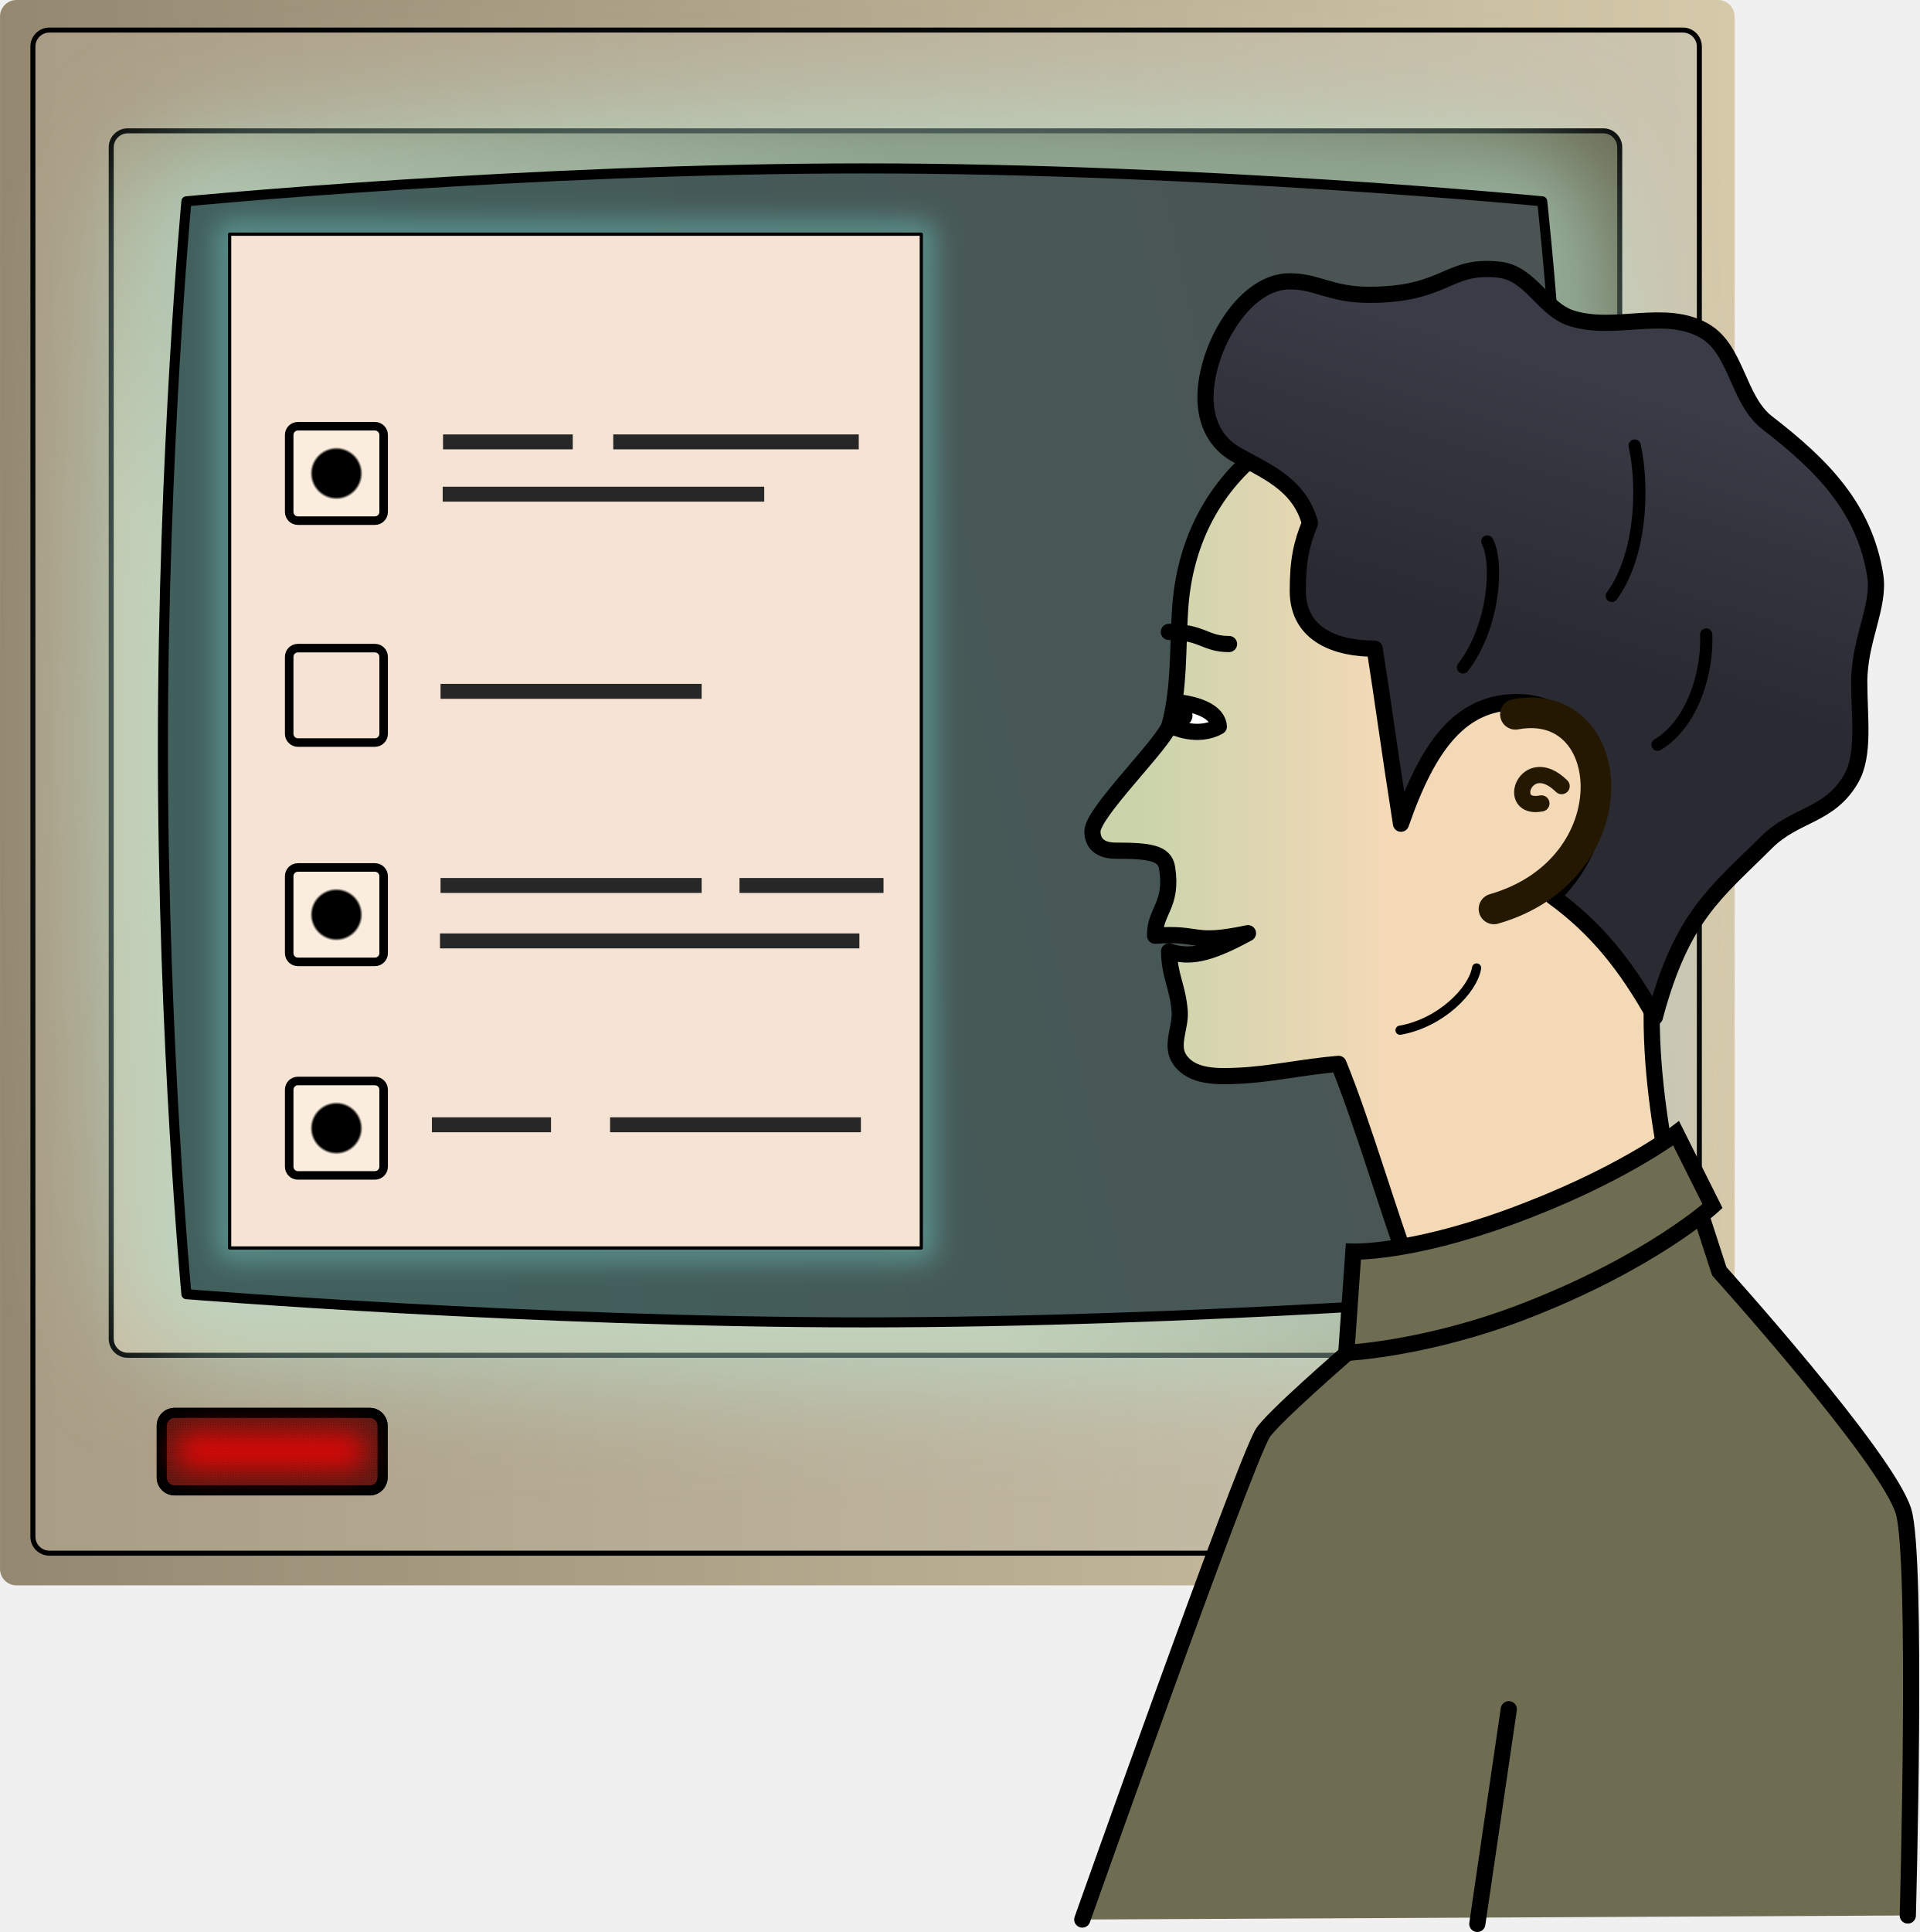
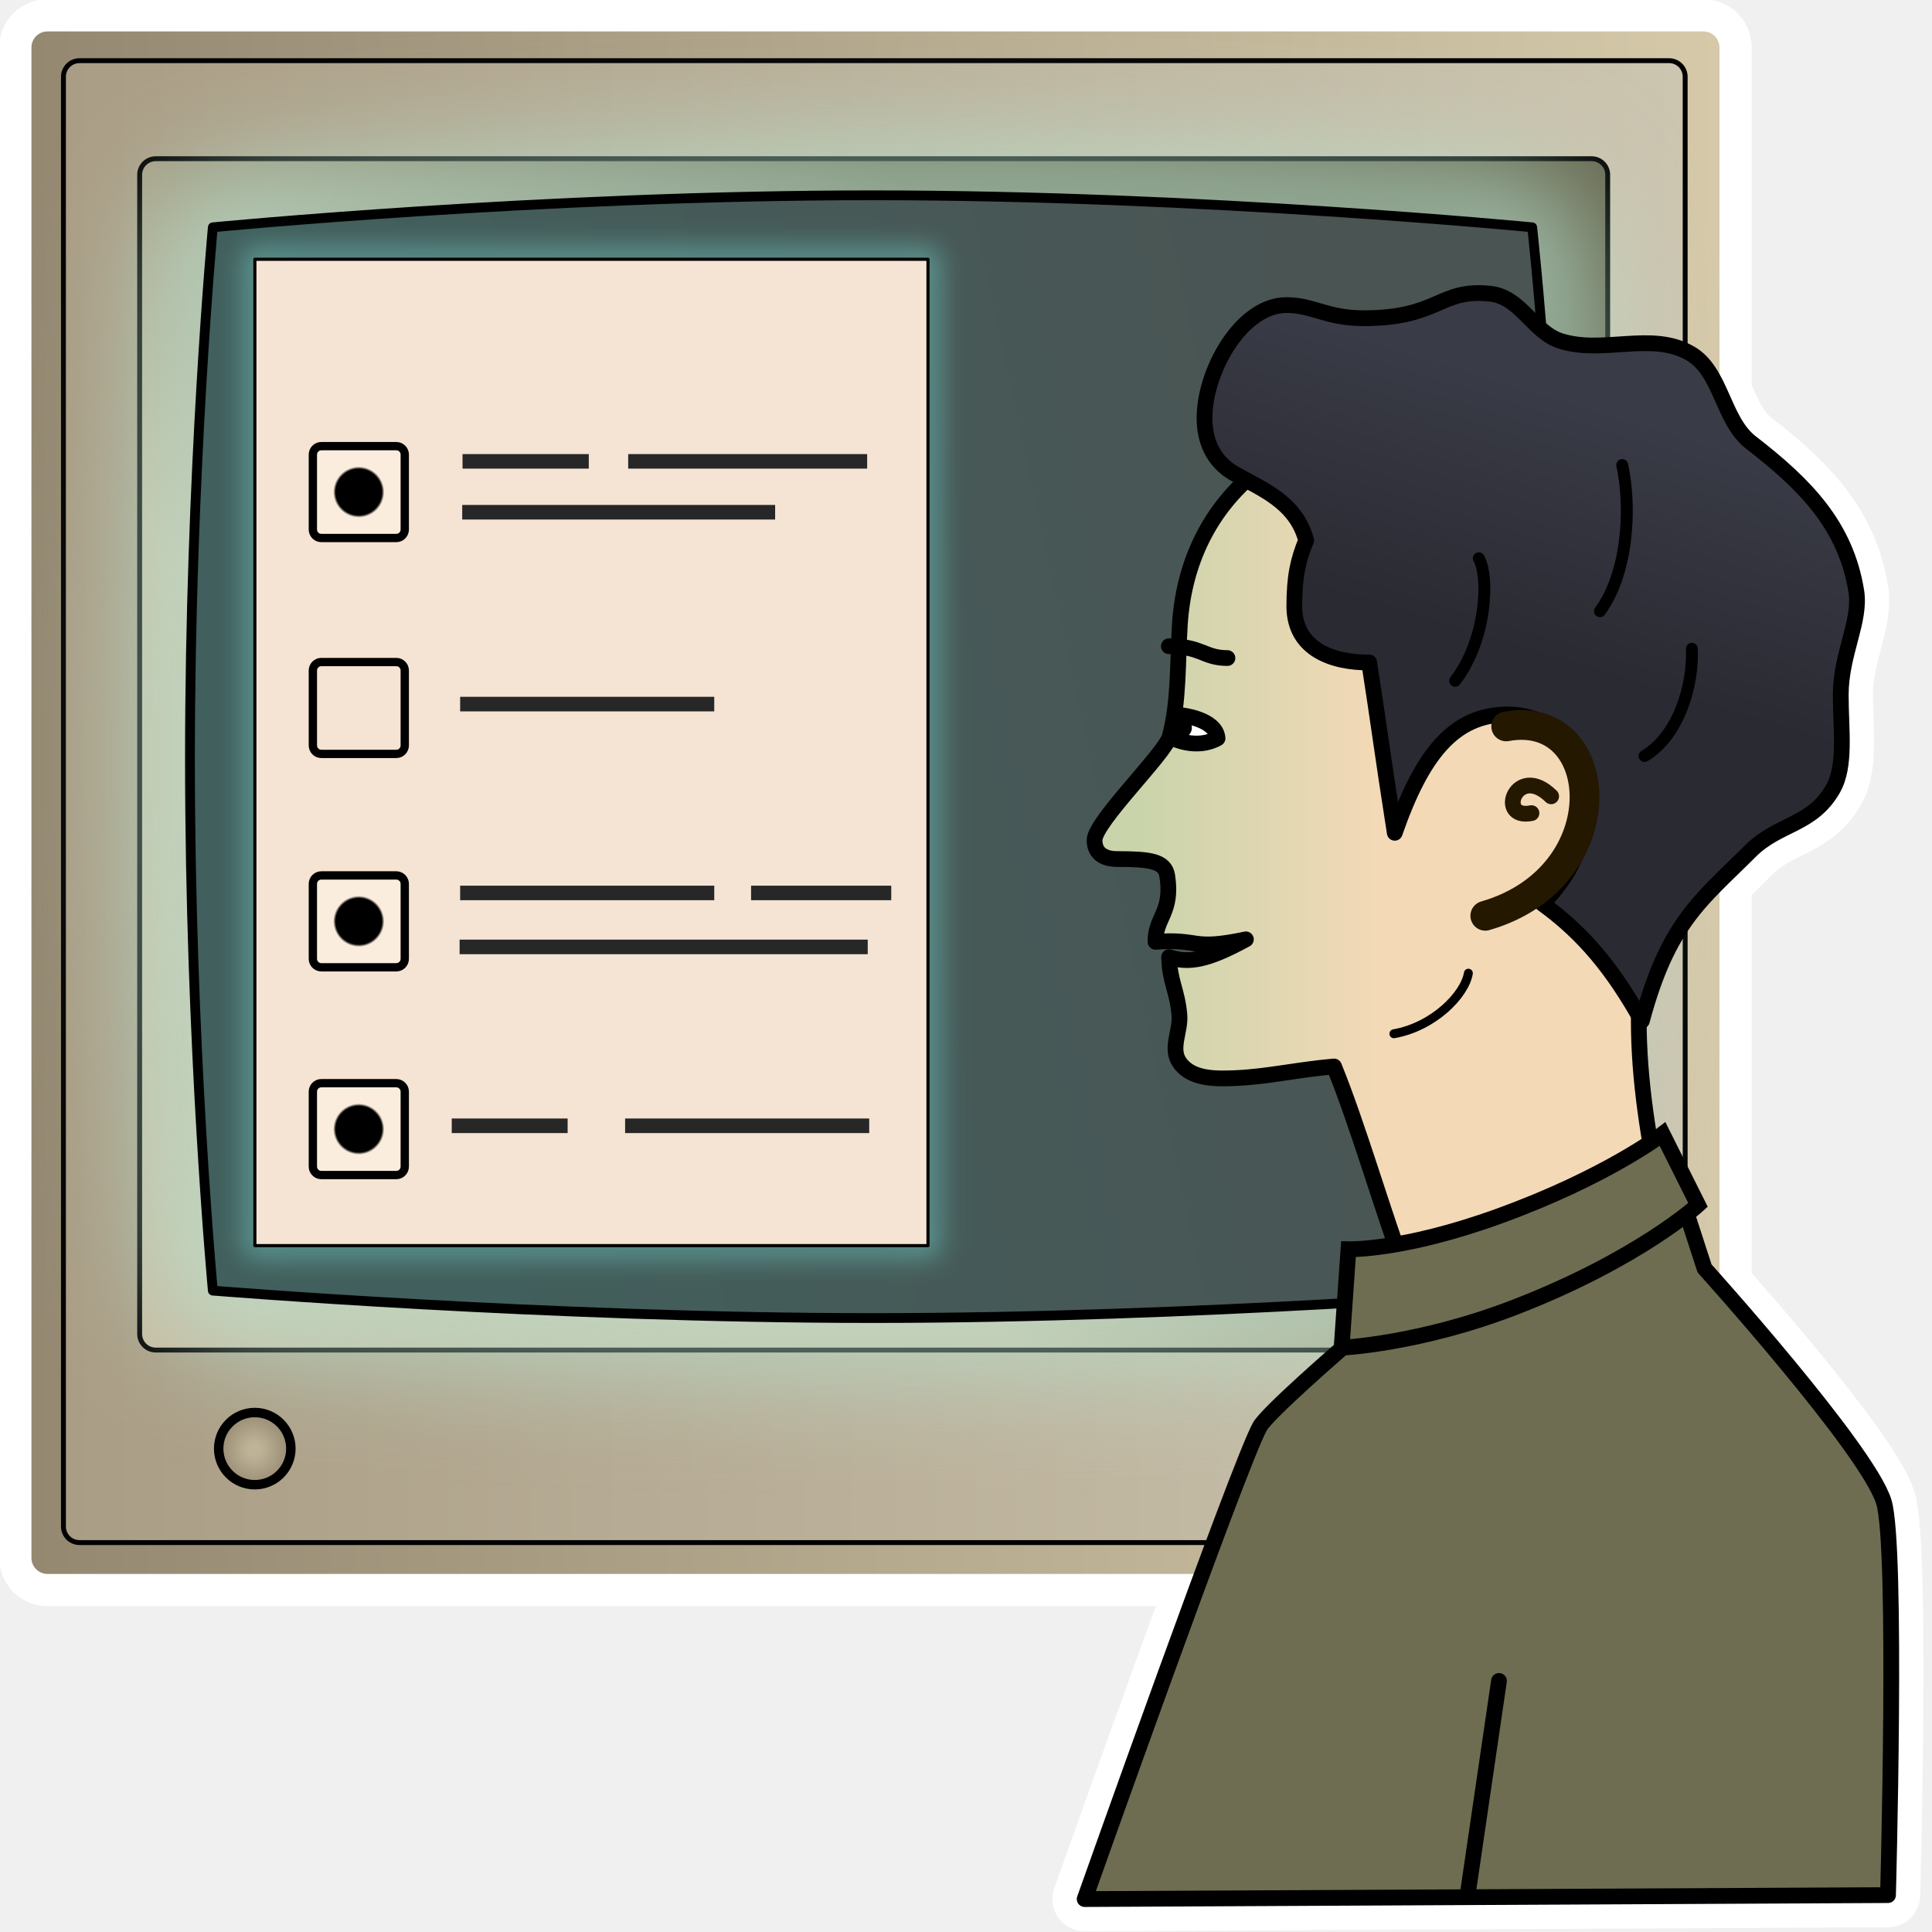
- <svg xmlns="http://www.w3.org/2000/svg" xmlns:xlink="http://www.w3.org/1999/xlink" width="76.408mm" height="76.898mm" viewBox="0 0 76.408 76.899" version="1.1" id="svg1" xml:space="preserve">
+ <svg xmlns="http://www.w3.org/2000/svg" xmlns:xlink="http://www.w3.org/1999/xlink" width="60mm" height="60mm" viewBox="0 0 60 60" version="1.1" id="svg1" xml:space="preserve">
  <defs id="defs1">
    <linearGradient id="linearGradient31">
      <stop style="stop-color:#cad4ab;stop-opacity:1;" offset="0" id="stop31" />
      <stop style="stop-color:#f4d9b7;stop-opacity:1;" offset="1" id="stop32" />
    </linearGradient>
    <linearGradient id="linearGradient28">
      <stop style="stop-color:#000000;stop-opacity:1;" offset="0.459" id="stop28" />
      <stop style="stop-color:#faeddd;stop-opacity:1;" offset="0.51" id="stop29" />
    </linearGradient>
    <linearGradient id="linearGradient18">
      <stop style="stop-color:#2a2a32;stop-opacity:1;" offset="0" id="stop18" />
      <stop style="stop-color:#393b46;stop-opacity:1;" offset="1" id="stop19" />
    </linearGradient>
    <clipPath clipPathUnits="userSpaceOnUse" id="clipPath39">
      <path style="opacity:0.242;fill:#d300ff;fill-opacity:1;fill-rule:evenodd;stroke:none;stroke-width:1;stroke-linecap:butt;stroke-linejoin:miter;stroke-dasharray:none;stroke-opacity:1" d="m 59.379,107.461 c -1e-6,-0.733 0.384,-0.995 0.96,-0.659 0.576,0.336 1.344,0.681 2.112,0.717 1.536,0.072 3.072,-1.094 3.072,-6.044 -2e-6,-9.9 -6.144,-4.664 -6.144,-4.664 0,0 -6.144,5.236 -6.144,-4.664 5e-6,-4.95 1.536,-6.116 3.072,-6.044 0.768,0.036 1.536,0.381 2.112,0.717 0.576,0.336 0.96,0.014 0.96,-0.659 -6.34e-4,-3.087 -9.98e-4,-6.173 -0.003,-9.261 l 9.258,-0.001 c 0.733,10e-7 0.995,0.384 0.659,0.96 -0.336,0.576 -0.681,1.344 -0.717,2.112 -0.072,1.536 1.094,3.072 6.044,3.072 9.9,-10e-7 4.664,-6.144 4.664,-6.144 0,0 -5.236,-6.144 4.664,-6.144 4.95,10e-7 6.116,1.536 6.044,3.072 -0.036,0.768 -0.381,1.536 -0.717,2.112 -0.336,0.576 -0.014,0.96 0.659,0.96 3.087,-6.35e-4 6.173,-0.001 9.26,-0.003 l -5.29e-4,9.258 c 10e-7,0.733 -0.384,0.995 -0.96,0.659 -0.576,-0.336 -1.344,-0.681 -2.112,-0.717 -1.536,-0.072 -3.072,1.094 -3.072,6.044 0,9.9 6.144,4.664 6.144,4.664 0,0 6.144,-5.236 6.144,4.664 0,4.95 -1.536,6.116 -3.072,6.044 -0.768,-0.036 -1.536,-0.381 -2.112,-0.717 -0.576,-0.336 -0.96,-0.014 -0.96,0.659 l 0.002,9.261 -9.259,-2.6e-4 c -0.733,0 -0.995,-0.384 -0.659,-0.96 0.336,-0.576 0.681,-1.344 0.717,-2.112 0.072,-1.536 -1.094,-3.072 -6.044,-3.072 -9.9,0 -4.664,6.144 -4.664,6.144 0,0 5.236,6.144 -4.664,6.144 -4.95,0 -6.116,-1.536 -6.044,-3.072 0.036,-0.768 0.381,-1.536 0.717,-2.112 0.336,-0.576 0.014,-0.96 -0.659,-0.96 -3.087,5.3e-4 -6.173,0.001 -9.259,0.004 z" id="path40" />
    </clipPath>
-     <linearGradient xlink:href="#linearGradient106" id="linearGradient107" x1="17.97" y1="59.394" x2="87.026" y2="59.394" gradientUnits="userSpaceOnUse" gradientTransform="translate(-35.46989,-23.7924)" />
+     <linearGradient xlink:href="#linearGradient106" id="linearGradient107" x1="17.97" y1="59.394" x2="87.026" y2="59.394" gradientUnits="userSpaceOnUse" gradientTransform="matrix(0.7591413,0,0,0.7591413,-30.1656,-16.11024)" />
    <linearGradient id="linearGradient106">
      <stop style="stop-color:#948871;stop-opacity:1;" offset="0" id="stop106" />
      <stop style="stop-color:#d5c9aa;stop-opacity:1;" offset="1" id="stop107" />
    </linearGradient>
-     <linearGradient xlink:href="#linearGradient109" id="linearGradient108" gradientUnits="userSpaceOnUse" x1="17.97" y1="59.394" x2="87.026" y2="59.394" gradientTransform="matrix(0.9607163,0,0,0.9607163,-33.45436,-21.50194)" />
+     <linearGradient xlink:href="#linearGradient109" id="linearGradient108" gradientUnits="userSpaceOnUse" x1="17.97" y1="59.394" x2="87.026" y2="59.394" gradientTransform="matrix(0.7293194,0,0,0.7293194,-28.63552,-14.37145)" />
    <linearGradient id="linearGradient109">
      <stop style="stop-color:#aa9d85;stop-opacity:1;" offset="0" id="stop108" />
      <stop style="stop-color:#ccc5b0;stop-opacity:1;" offset="1" id="stop109" />
    </linearGradient>
-     <linearGradient xlink:href="#linearGradient110" id="linearGradient111" x1="65.14" y1="44.976" x2="43.731" y2="67.801" gradientUnits="userSpaceOnUse" gradientTransform="translate(-35.46989,-23.7924)" />
+     <linearGradient xlink:href="#linearGradient110" id="linearGradient111" x1="65.14" y1="44.976" x2="43.731" y2="67.801" gradientUnits="userSpaceOnUse" gradientTransform="matrix(0.7591413,0,0,0.7591413,-30.1656,-16.11024)" />
    <linearGradient id="linearGradient110">
      <stop style="stop-color:#696850;stop-opacity:1;" offset="0" id="stop110" />
      <stop style="stop-color:#c8bca2;stop-opacity:1;" offset="1" id="stop111" />
    </linearGradient>
-     <linearGradient xlink:href="#linearGradient112" id="linearGradient113" x1="32.921" y1="63.332" x2="74.402" y2="54.468" gradientUnits="userSpaceOnUse" gradientTransform="translate(-35.46989,-23.7924)" />
+     <linearGradient xlink:href="#linearGradient112" id="linearGradient113" x1="32.921" y1="63.332" x2="74.402" y2="54.468" gradientUnits="userSpaceOnUse" gradientTransform="matrix(0.7591413,0,0,0.7591413,-30.1656,-16.11024)" />
    <linearGradient id="linearGradient112">
      <stop style="stop-color:#415f5c;stop-opacity:1;" offset="0" id="stop112" />
      <stop style="stop-color:#4a5453;stop-opacity:1;" offset="1" id="stop113" />
    </linearGradient>
-     <pattern xlink:href="#pattern34-30" preserveAspectRatio="xMidYMid" id="pattern10" patternTransform="matrix(0.01,0,0,0.01,1064.53,511.2076)" x="0" y="0" />
-     <pattern patternUnits="userSpaceOnUse" width="10" height="10" patternTransform="translate(1100,535) scale(2)" preserveAspectRatio="xMidYMid" style="fill:#000000" id="pattern34-30">
-       <path id="path34-4" style="paint-order:stroke markers fill;stop-color:#000000" d="m 10,10 -5,-2e-5 C 8,10 10,8 10,5 Z m -5,-5 h 5 c -3,0 -5,2 -5,5 z m 0,0 -5,2e-5 c 3,-2e-5 5,2 5,5 z m -5,5 h 5 c -3,0 -5,-2 -5,-5 z M 10,0 5,2e-5 C 8,0 10,2 10,5 Z M 5,5 h 5 C 7,5 5,3 5,0 Z m 0,0 -5,-2e-5 C 3,5 5,3 5,3e-5 Z M 0,0 H 5 C 2,0 0,2 0,5 Z" />
-     </pattern>
-     <filter style="color-interpolation-filters:sRGB" id="filter160" x="-0.329" y="-2024.117" width="1.658" height="4049.234">
-       <feGaussianBlur stdDeviation="0.531" id="feGaussianBlur160" />
-     </filter>
-     <radialGradient xlink:href="#linearGradient161" id="radialGradient162" cx="79.533" cy="85.706" fx="79.533" fy="85.706" r="1.721" gradientUnits="userSpaceOnUse" gradientTransform="matrix(0.9184814,0,0,0.9592375,-29.19013,-20.13929)" />
+     <radialGradient xlink:href="#linearGradient161" id="radialGradient162" cx="79.533" cy="85.706" fx="79.533" fy="85.706" r="1.721" gradientUnits="userSpaceOnUse" gradientTransform="matrix(0.6972572,0,0,0.7281968,-25.39836,-13.33701)" />
    <linearGradient id="linearGradient161">
      <stop style="stop-color:#bfb8a6;stop-opacity:1;" offset="0.155" id="stop161" />
      <stop style="stop-color:#d6cec1;stop-opacity:1;" offset="1" id="stop162" />
    </linearGradient>
    <filter style="color-interpolation-filters:sRGB" id="filter1" x="-0.063" y="-0.043" width="1.126" height="1.086">
      <feGaussianBlur stdDeviation="0.516" id="feGaussianBlur1" />
    </filter>
-     <linearGradient xlink:href="#linearGradient18" id="linearGradient19" x1="153.865" y1="6.38" x2="155.15" y2="2.194" gradientUnits="userSpaceOnUse" gradientTransform="matrix(2.435632,0,0,2.435632,-329.7246,14.44241)" />
-     <radialGradient xlink:href="#linearGradient28" id="radialGradient29" cx="-4.108" cy="40.455" fx="-4.108" fy="40.455" r="2.05" gradientTransform="matrix(1,0,0,0.9993912,0,0.02462746)" gradientUnits="userSpaceOnUse" />
+     <linearGradient xlink:href="#linearGradient18" id="linearGradient19" x1="153.865" y1="6.38" x2="155.15" y2="2.194" gradientUnits="userSpaceOnUse" gradientTransform="matrix(1.848989,0,0,1.848989,-253.5465,12.91539)" />
+     <radialGradient xlink:href="#linearGradient28" id="radialGradient29" cx="-4.108" cy="40.455" fx="-4.108" fy="40.455" r="2.05" gradientTransform="matrix(0.7591413,0,0,0.7586792,-3.238934,1.970252)" gradientUnits="userSpaceOnUse" />
    <filter style="color-interpolation-filters:sRGB" id="filter31" x="-0.129" y="-0.158" width="1.258" height="1.315">
      <feGaussianBlur stdDeviation="2.39" id="feGaussianBlur31" />
    </filter>
-     <linearGradient xlink:href="#linearGradient31" id="linearGradient32" x1="27.913" y1="37.244" x2="37.771" y2="37.244" gradientUnits="userSpaceOnUse" />
-     <radialGradient xlink:href="#linearGradient28" id="radialGradient29-9" cx="-4.108" cy="40.455" fx="-4.108" fy="40.455" r="2.05" gradientTransform="matrix(1,0,0,0.9993912,0,8.524367)" gradientUnits="userSpaceOnUse" />
-     <radialGradient xlink:href="#linearGradient28" id="radialGradient29-9-6" cx="-4.108" cy="40.455" fx="-4.108" fy="40.455" r="2.05" gradientTransform="matrix(1,0,0,0.9993912,0,-17.53709)" gradientUnits="userSpaceOnUse" />
+     <linearGradient xlink:href="#linearGradient31" id="linearGradient32" x1="27.913" y1="37.244" x2="37.771" y2="37.244" gradientUnits="userSpaceOnUse" gradientTransform="matrix(0.7591413,0,0,0.7591413,-3.238934,1.951556)" />
+     <radialGradient xlink:href="#linearGradient28" id="radialGradient29-9" cx="-4.108" cy="40.455" fx="-4.108" fy="40.455" r="2.05" gradientTransform="matrix(0.7591413,0,0,0.7586792,-3.238934,8.422755)" gradientUnits="userSpaceOnUse" />
+     <radialGradient xlink:href="#linearGradient28" id="radialGradient29-9-6" cx="-4.108" cy="40.455" fx="-4.108" fy="40.455" r="2.05" gradientTransform="matrix(0.7591413,0,0,0.7586792,-3.238934,-11.36158)" gradientUnits="userSpaceOnUse" />
+     <radialGradient xlink:href="#linearGradient161-8" id="radialGradient162-4" cx="79.533" cy="85.706" fx="79.533" fy="85.706" r="1.721" gradientUnits="userSpaceOnUse" gradientTransform="matrix(0.6767913,0,0,0.7068228,-63.43257,-11.50708)" />
+     <linearGradient id="linearGradient161-8">
+       <stop style="stop-color:#bfb397;stop-opacity:1;" offset="0.155" id="stop161-8" />
+       <stop style="stop-color:#958972;stop-opacity:1;" offset="1" id="stop162-2" />
+     </linearGradient>
  </defs>
  <g id="layer1" transform="translate(17.50036,-4.049758)">
-     <rect style="fill:url(#linearGradient107);fill-opacity:1;stroke:none;stroke-width:0.7;stroke-linecap:round;stroke-linejoin:round;stroke-dasharray:none;stroke-opacity:1" id="rect106" width="69.056" height="63.103" x="-17.5" y="4.05" rx="0.657" ry="0.657" />
-     <rect style="fill:url(#linearGradient108);fill-opacity:1;stroke:#000000;stroke-width:0.2;stroke-linecap:round;stroke-linejoin:round;stroke-dasharray:none;stroke-opacity:1" id="rect106-4" width="66.343" height="60.624" x="-16.191" y="5.246" rx="0.657" ry="0.657" />
-     <rect style="fill:url(#linearGradient111);fill-opacity:1;stroke:#000000;stroke-width:0.2;stroke-linecap:round;stroke-linejoin:round;stroke-dasharray:none;stroke-opacity:1" id="rect109" width="60.055" height="48.737" x="-13.073" y="9.257" rx="0.657" ry="0.657" />
-     <path id="rect111-5" style="fill:none;fill-opacity:1;stroke:#b8e6d4;stroke-width:3;stroke-linecap:round;stroke-linejoin:round;stroke-dasharray:none;stroke-opacity:1;filter:url(#filter31)" d="m -10.08,12.063 c 0,0 13.502,-1.31 26.988,-1.31 13.486,0 26.988,1.31 26.988,1.31 0,0 1.123,10.009 1.123,21.749 0,11.74 -1.123,21.749 -1.123,21.749 0,0 -13.782,1.123 -26.988,1.123 -13.205,0 -26.988,-1.123 -26.988,-1.123 0,0 -0.935,-10.009 -0.935,-21.749 0,-11.74 0.935,-21.749 0.935,-21.749 z" />
-     <path id="rect111" style="fill:url(#linearGradient113);fill-opacity:1;stroke:#000000;stroke-width:0.4;stroke-linecap:round;stroke-linejoin:round;stroke-dasharray:none;stroke-opacity:1" d="m -10.08,12.063 c 0,0 13.502,-1.31 26.988,-1.31 13.486,0 26.988,1.31 26.988,1.31 0,0 1.123,10.009 1.123,21.749 0,11.74 -1.123,21.749 -1.123,21.749 0,0 -13.782,1.123 -26.988,1.123 -13.205,0 -26.988,-1.123 -26.988,-1.123 0,0 -0.935,-10.009 -0.935,-21.749 0,-11.74 0.935,-21.749 0.935,-21.749 z" />
-     <rect style="mix-blend-mode:normal;fill:none;fill-opacity:1;stroke:#5c9792;stroke-width:1;stroke-linecap:round;stroke-linejoin:round;stroke-dasharray:none;stroke-opacity:1;filter:url(#filter1)" id="rect47-7" width="27.536" height="40.352" x="-8.359" y="13.371" rx="0" ry="0" />
-     <rect style="fill:url(#pattern10);fill-opacity:1;stroke:#000000;stroke-width:0.4;stroke-linecap:round;stroke-linejoin:round;stroke-dasharray:none;stroke-opacity:1" id="rect159-3" width="8.793" height="3.087" x="-11.062" y="60.285" rx="0.514" ry="0.514" />
-     <rect style="fill:#5c0702;fill-opacity:0.786;stroke:#000000;stroke-width:0.4;stroke-linecap:round;stroke-linejoin:round;stroke-dasharray:none;stroke-opacity:1" id="rect159" width="8.793" height="3.087" x="-11.062" y="60.285" rx="0.514" ry="0.514" />
-     <path style="mix-blend-mode:normal;fill:none;fill-opacity:1;stroke:#ff0303;stroke-width:1.5;stroke-linecap:round;stroke-linejoin:round;stroke-dasharray:none;stroke-opacity:0.763;filter:url(#filter160)" d="m -9.799,61.805 3.075,-0.001 3.075,0.001" id="path160" />
-     <circle style="fill:url(#radialGradient162);fill-opacity:1;stroke:#6a5e3e;stroke-width:0.2;stroke-linecap:round;stroke-linejoin:round;stroke-dasharray:none;stroke-opacity:1" id="path161" cx="43.883" cy="62.027" r="1.521" />
-     <rect style="fill:#f5e3d3;fill-opacity:1;stroke:#000000;stroke-width:0.128;stroke-linecap:round;stroke-linejoin:round;stroke-dasharray:none;stroke-opacity:1" id="rect47" width="27.536" height="40.352" x="-8.359" y="13.371" rx="0" ry="0" />
-     <rect style="fill:none;fill-opacity:1;stroke:#000000;stroke-width:0.34;stroke-linecap:square;stroke-linejoin:round;stroke-dasharray:none;stroke-opacity:1" id="rect50-3-2" width="3.76" height="3.758" x="-5.988" y="29.847" rx="0.347" ry="0.347" />
-     <rect style="fill:url(#radialGradient29);fill-opacity:1;stroke:#000000;stroke-width:0.34;stroke-linecap:square;stroke-linejoin:round;stroke-dasharray:none;stroke-opacity:1" id="rect50-3" width="3.76" height="3.758" x="-5.988" y="38.577" rx="0.347" ry="0.347" />
-     <rect style="fill:url(#radialGradient29-9);fill-opacity:1;stroke:#000000;stroke-width:0.34;stroke-linecap:square;stroke-linejoin:round;stroke-dasharray:none;stroke-opacity:1" id="rect50-3-6" width="3.76" height="3.758" x="-5.988" y="47.076" rx="0.347" ry="0.347" />
-     <rect style="fill:url(#radialGradient29-9-6);fill-opacity:1;stroke:#000000;stroke-width:0.34;stroke-linecap:square;stroke-linejoin:round;stroke-dasharray:none;stroke-opacity:1" id="rect50-3-6-9" width="3.76" height="3.758" x="-5.988" y="21.015" rx="0.347" ry="0.347" />
-     <path style="fill:none;fill-opacity:1;stroke:#272727;stroke-width:0.595;stroke-linecap:square;stroke-linejoin:round;stroke-dasharray:none;stroke-opacity:1" d="M 0.434,21.638 H 5.004" id="path52" />
-     <path style="fill:none;fill-opacity:1;stroke:#272727;stroke-width:0.595;stroke-linecap:square;stroke-linejoin:round;stroke-dasharray:none;stroke-opacity:1" d="M 0.421,23.719 H 12.626" id="path52-1" />
-     <path style="fill:none;fill-opacity:1;stroke:#272727;stroke-width:0.595;stroke-linecap:square;stroke-linejoin:round;stroke-dasharray:none;stroke-opacity:1" d="M 0.313,41.501 H 16.415" id="path52-1-4" />
-     <path style="fill:none;fill-opacity:1;stroke:#272727;stroke-width:0.595;stroke-linecap:square;stroke-linejoin:round;stroke-dasharray:none;stroke-opacity:1" d="M -0.008,48.819 H 4.138" id="path52-1-4-2" />
-     <path style="fill:none;fill-opacity:1;stroke:#272727;stroke-width:0.595;stroke-linecap:square;stroke-linejoin:round;stroke-dasharray:none;stroke-opacity:1" d="M 7.084,48.819 H 16.475" id="path52-1-4-2-2" />
-     <path style="fill:none;fill-opacity:1;stroke:#272727;stroke-width:0.595;stroke-linecap:square;stroke-linejoin:round;stroke-dasharray:none;stroke-opacity:1" d="M 0.335,31.568 H 10.135" id="path52-1-2" />
-     <path style="fill:none;fill-opacity:1;stroke:#272727;stroke-width:0.595;stroke-linecap:square;stroke-linejoin:round;stroke-dasharray:none;stroke-opacity:1" d="M 0.335,39.294 H 10.135" id="path52-1-2-9" />
-     <path style="fill:none;fill-opacity:1;stroke:#272727;stroke-width:0.595;stroke-linecap:square;stroke-linejoin:round;stroke-dasharray:none;stroke-opacity:1" d="m 12.237,39.294 h 5.139" id="path52-1-2-9-5" />
-     <path style="fill:none;fill-opacity:1;stroke:#272727;stroke-width:0.595;stroke-linecap:square;stroke-linejoin:round;stroke-dasharray:none;stroke-opacity:1" d="M 7.211,21.638 H 16.39" id="path52-8" />
-     <path style="fill:#6f6d51;fill-opacity:1;fill-rule:evenodd;stroke:#000000;stroke-width:0.645;stroke-linecap:round;stroke-linejoin:round;stroke-dasharray:none;stroke-opacity:1" d="m 58.451,80.291 c 0,0 0.395,-14.283 -0.173,-16.096 -0.678,-2.163 -7.332,-9.542 -7.332,-9.542 l -0.711,-2.194 -7.162,2.662 -6.935,2.776 c 0,0 -3.062,2.652 -3.383,3.222 -0.848,1.507 -7.169,19.333 -7.169,19.333" id="path25" />
-     <path style="fill:url(#linearGradient32);fill-opacity:1;fill-rule:evenodd;stroke:#000000;stroke-width:0.644px;stroke-linecap:round;stroke-linejoin:round;stroke-opacity:1" d="m 29.041,41.921 c 0.02,0.994 0.34,1.38 0.422,2.365 0.056,0.673 -0.398,1.374 0.014,1.954 0.489,0.688 1.474,0.667 2.335,0.627 1.293,-0.06 2.573,-0.356 3.975,-0.473 0.966,2.361 1.998,5.948 2.962,8.544 l 10.31,-3.645 c -0.458,-2.211 -0.864,-4.818 -0.797,-7.291 0.113,-4.208 3.839,-7.81 3.873,-12.019 0.026,-3.195 -0.62,-6.826 -2.791,-9.171 -1.953,-2.108 -5.371,-3.261 -8.245,-3.261 -7.314,0 -11.292,3.623 -11.62,8.772 -0.095,1.493 -0.026,3.126 -0.413,4.571 -0.187,0.696 -3.076,3.493 -3.076,4.244 0,0.486 0.315,0.771 0.928,0.771 1.343,0 1.952,0.086 2.045,0.683 0.236,1.509 -0.499,1.709 -0.479,2.703 1.852,-0.141 1.423,0.378 3.698,-0.102 -1.599,0.875 -2.347,0.983 -3.141,0.727 z" id="path1" />
-     <path style="fill:none;fill-rule:evenodd;stroke:#000000;stroke-width:0.365;stroke-linecap:round;stroke-linejoin:miter;stroke-dasharray:none;stroke-opacity:1" d="m 38.237,45.055 c 1.623,-0.285 2.905,-1.595 3.047,-2.478" id="path3" />
-     <path style="fill:#ffffff;fill-rule:evenodd;stroke:#000000;stroke-width:0.644px;stroke-linecap:round;stroke-linejoin:round;stroke-opacity:1;fill-opacity:1" d="m 29.512,32.019 c 0,0 1.45,0.141 1.51,0.947 -0.866,0.483 -1.833,0 -1.833,0" id="path4" />
-     <path style="fill:none;fill-rule:evenodd;stroke:#000000;stroke-width:0.644px;stroke-linecap:round;stroke-linejoin:round;stroke-opacity:1" d="m 29.032,29.201 c 1.35,0 1.425,0.483 2.396,0.483" id="path5" />
-     <path style="fill:url(#linearGradient19);fill-rule:evenodd;stroke:#000000;stroke-width:0.644px;stroke-linecap:round;stroke-linejoin:round;stroke-opacity:1" d="m 48.382,44.525 c 1.081,-4.033 2.435,-4.94 4.427,-6.932 1.161,-1.161 2.514,-1.039 3.384,-2.545 0.548,-0.949 0.325,-2.414 0.325,-3.854 0,-1.687 0.834,-3.02 0.635,-4.249 -0.433,-2.668 -2.068,-4.345 -4.305,-6.073 -1.173,-0.907 -1.206,-2.916 -2.492,-3.653 -1.59,-0.911 -3.549,0.049 -5.296,-0.503 -1.124,-0.356 -1.624,-1.798 -2.88,-1.933 -2.086,-0.225 -2.073,1.001 -5.179,1.001 -1.526,0 -2.062,-0.537 -3.158,-0.537 -1.758,0 -3.227,2.457 -3.345,4.382 -0.073,1.181 0.386,2.033 1.196,2.501 1.1,0.635 2.527,1.144 2.955,2.742 -0.33,0.808 -0.483,1.462 -0.483,2.699 0,1.779 1.602,2.308 3.061,2.296 0.358,2.278 0.532,3.685 1.047,6.968 1.111,-3.196 2.418,-4.841 4.623,-4.841 1.747,0 3.245,1.359 3.245,3.319 0,1.588 -0.461,3.04 -1.827,4.422 1.725,1.248 2.919,2.736 4.068,4.793 z" id="path6" />
-     <path style="fill:none;fill-rule:evenodd;stroke:#241800;stroke-width:1.218;stroke-linecap:round;stroke-linejoin:round;stroke-dasharray:none;stroke-opacity:1" d="m 41.976,40.228 c 5.525,-1.595 5.012,-8.515 0.854,-7.747" id="path19" />
-     <path style="fill:none;fill-rule:evenodd;stroke:#241800;stroke-width:0.644px;stroke-linecap:round;stroke-linejoin:round;stroke-opacity:1" d="m 44.67,35.34 c -1.422,-1.394 -2.272,0.98 -0.805,0.688" id="path20" />
-     <path style="fill:none;fill-rule:evenodd;stroke:#000000;stroke-width:0.487;stroke-linecap:round;stroke-linejoin:round;stroke-dasharray:none;stroke-opacity:1" d="m 50.426,29.305 c 0.06,1.49 -0.527,3.54 -1.937,4.386" id="path21" />
-     <path style="fill:none;fill-rule:evenodd;stroke:#000000;stroke-width:0.487;stroke-linecap:round;stroke-linejoin:round;stroke-dasharray:none;stroke-opacity:1" d="m 47.578,21.786 c 0.386,1.801 0.216,4.45 -0.911,5.981" id="path22" />
-     <path style="fill:none;fill-rule:evenodd;stroke:#000000;stroke-width:0.487;stroke-linecap:round;stroke-linejoin:round;stroke-dasharray:none;stroke-opacity:1" d="m 41.711,25.603 c 0.44,0.795 0.3,3.361 -0.968,5.012" id="path23" />
-     <path style="fill:#6f6d51;fill-opacity:1;fill-rule:evenodd;stroke:#000000;stroke-width:0.644px;stroke-linecap:butt;stroke-linejoin:miter;stroke-opacity:1" d="m 49.227,49.157 1.45,2.9 c 0,0 -2.421,2.217 -7.451,4.169 -3.942,1.53 -7.129,1.671 -7.129,1.671 l 0.282,-4.028 c 0,0 2.224,0.07 6.142,-1.349 4.421,-1.602 6.706,-3.363 6.706,-3.363 z" id="path24" />
-     <path style="fill:none;fill-rule:evenodd;stroke:#000000;stroke-width:0.644px;stroke-linecap:round;stroke-linejoin:round;stroke-opacity:1" d="m 42.566,72.082 -1.253,8.544" id="path26" />
-     <circle style="fill:#000000;fill-opacity:1;stroke:none;stroke-width:0.298;stroke-linecap:round;stroke-linejoin:round;stroke-miterlimit:0;stroke-dasharray:none;stroke-opacity:1;paint-order:normal" id="path27" cx="29.551" cy="32.535" r="0.423" />
+     <path id="rect106-7" style="fill:none;fill-opacity:1;stroke:#ffffff;stroke-width:2;stroke-linecap:round;stroke-linejoin:round;stroke-dasharray:none;stroke-opacity:1" d="m -16.026,5.026 c -0.276,0 -0.498,0.222 -0.498,0.498 V 52.431 c 0,0.276 0.222,0.499 0.498,0.499 h 35.857 c -1.601,4.327 -3.648,10.096 -3.648,10.096 L 41.133,62.903 c 0,0 0.3,-10.843 -0.131,-12.219 -0.44,-1.404 -4.021,-5.501 -5.103,-6.72 V 31.424 c 0.296,-0.296 0.608,-0.591 0.951,-0.934 0.881,-0.881 1.909,-0.788 2.569,-1.932 0.416,-0.72 0.247,-1.833 0.247,-2.926 0,-1.281 0.633,-2.292 0.482,-3.226 -0.328,-2.026 -1.57,-3.298 -3.268,-4.61 -0.485,-0.375 -0.715,-0.997 -0.98,-1.578 V 5.524 c 0,-0.276 -0.223,-0.498 -0.499,-0.498 z" />
+     <rect style="fill:url(#linearGradient107);fill-opacity:1;stroke:none;stroke-width:0.531;stroke-linecap:round;stroke-linejoin:round;stroke-dasharray:none;stroke-opacity:1" id="rect106" width="52.423" height="47.904" x="-16.524" y="5.026" rx="0.499" ry="0.499" />
+     <rect style="fill:url(#linearGradient108);fill-opacity:1;stroke:#000000;stroke-width:0.152;stroke-linecap:round;stroke-linejoin:round;stroke-dasharray:none;stroke-opacity:1" id="rect106-4" width="50.364" height="46.022" x="-15.53" y="5.934" rx="0.499" ry="0.499" />
+     <rect style="fill:url(#linearGradient111);fill-opacity:1;stroke:#000000;stroke-width:0.152;stroke-linecap:round;stroke-linejoin:round;stroke-dasharray:none;stroke-opacity:1" id="rect109" width="45.591" height="36.998" x="-13.163" y="8.979" rx="0.499" ry="0.499" />
+     <path id="rect111-5" style="fill:none;fill-opacity:1;stroke:#b8e6d4;stroke-width:3;stroke-linecap:round;stroke-linejoin:round;stroke-dasharray:none;stroke-opacity:1;filter:url(#filter31)" d="m -10.08,12.063 c 0,0 13.502,-1.31 26.988,-1.31 13.486,0 26.988,1.31 26.988,1.31 0,0 1.123,10.009 1.123,21.749 0,11.74 -1.123,21.749 -1.123,21.749 0,0 -13.782,1.123 -26.988,1.123 -13.205,0 -26.988,-1.123 -26.988,-1.123 0,0 -0.935,-10.009 -0.935,-21.749 0,-11.74 0.935,-21.749 0.935,-21.749 z" transform="matrix(0.7591413,0,0,0.7591413,-3.238934,1.951556)" />
+     <path id="rect111" style="fill:url(#linearGradient113);fill-opacity:1;stroke:#000000;stroke-width:0.304;stroke-linecap:round;stroke-linejoin:round;stroke-dasharray:none;stroke-opacity:1" d="m -10.891,11.109 c 0,0 10.25,-0.994 20.487,-0.994 10.238,0 20.487,0.994 20.487,0.994 0,0 0.852,7.598 0.852,16.511 0,8.912 -0.852,16.511 -0.852,16.511 0,0 -10.463,0.852 -20.487,0.852 -10.025,0 -20.487,-0.852 -20.487,-0.852 0,0 -0.71,-7.598 -0.71,-16.511 0,-8.912 0.71,-16.511 0.71,-16.511 z" />
+     <rect style="mix-blend-mode:normal;fill:none;fill-opacity:1;stroke:#5c9792;stroke-width:1;stroke-linecap:round;stroke-linejoin:round;stroke-dasharray:none;stroke-opacity:1;filter:url(#filter1)" id="rect47-7" width="27.536" height="40.352" x="-8.359" y="13.371" rx="0" ry="0" transform="matrix(0.7591413,0,0,0.7591413,-3.238934,1.951556)" />
+     <circle style="fill:url(#radialGradient162);fill-opacity:1;stroke:#6a5e3e;stroke-width:0.152;stroke-linecap:round;stroke-linejoin:round;stroke-dasharray:none;stroke-opacity:1" id="path161" cx="30.074" cy="49.038" r="1.155" />
+     <rect style="fill:#f5e3d3;fill-opacity:1;stroke:#000000;stroke-width:0.097;stroke-linecap:round;stroke-linejoin:round;stroke-dasharray:none;stroke-opacity:1" id="rect47" width="20.904" height="30.632" x="-9.585" y="12.102" rx="0" ry="0" />
+     <rect style="fill:none;fill-opacity:1;stroke:#000000;stroke-width:0.258;stroke-linecap:square;stroke-linejoin:round;stroke-dasharray:none;stroke-opacity:1" id="rect50-3-2" width="2.854" height="2.853" x="-7.784" y="24.61" rx="0.263" ry="0.263" />
+     <rect style="fill:url(#radialGradient29);fill-opacity:1;stroke:#000000;stroke-width:0.258;stroke-linecap:square;stroke-linejoin:round;stroke-dasharray:none;stroke-opacity:1" id="rect50-3" width="2.854" height="2.853" x="-7.784" y="31.237" rx="0.263" ry="0.263" />
+     <rect style="fill:url(#radialGradient29-9);fill-opacity:1;stroke:#000000;stroke-width:0.258;stroke-linecap:square;stroke-linejoin:round;stroke-dasharray:none;stroke-opacity:1" id="rect50-3-6" width="2.854" height="2.853" x="-7.784" y="37.689" rx="0.263" ry="0.263" />
+     <rect style="fill:url(#radialGradient29-9-6);fill-opacity:1;stroke:#000000;stroke-width:0.258;stroke-linecap:square;stroke-linejoin:round;stroke-dasharray:none;stroke-opacity:1" id="rect50-3-6-9" width="2.854" height="2.853" x="-7.784" y="17.905" rx="0.263" ry="0.263" />
+     <path style="fill:none;fill-opacity:1;stroke:#272727;stroke-width:0.452;stroke-linecap:square;stroke-linejoin:round;stroke-dasharray:none;stroke-opacity:1" d="M -2.91,18.378 H 0.559" id="path52" />
+     <path style="fill:none;fill-opacity:1;stroke:#272727;stroke-width:0.452;stroke-linecap:square;stroke-linejoin:round;stroke-dasharray:none;stroke-opacity:1" d="M -2.92,19.958 H 6.346" id="path52-1" />
+     <path style="fill:none;fill-opacity:1;stroke:#272727;stroke-width:0.452;stroke-linecap:square;stroke-linejoin:round;stroke-dasharray:none;stroke-opacity:1" d="M -3.001,33.457 H 9.222" id="path52-1-4" />
+     <path style="fill:none;fill-opacity:1;stroke:#272727;stroke-width:0.452;stroke-linecap:square;stroke-linejoin:round;stroke-dasharray:none;stroke-opacity:1" d="m -3.245,39.012 h 3.147" id="path52-1-4-2" />
+     <path style="fill:none;fill-opacity:1;stroke:#272727;stroke-width:0.452;stroke-linecap:square;stroke-linejoin:round;stroke-dasharray:none;stroke-opacity:1" d="M 2.139,39.012 H 9.268" id="path52-1-4-2-2" />
+     <path style="fill:none;fill-opacity:1;stroke:#272727;stroke-width:0.452;stroke-linecap:square;stroke-linejoin:round;stroke-dasharray:none;stroke-opacity:1" d="M -2.984,25.916 H 4.455" id="path52-1-2" />
+     <path style="fill:none;fill-opacity:1;stroke:#272727;stroke-width:0.452;stroke-linecap:square;stroke-linejoin:round;stroke-dasharray:none;stroke-opacity:1" d="M -2.984,31.781 H 4.455" id="path52-1-2-9" />
+     <path style="fill:none;fill-opacity:1;stroke:#272727;stroke-width:0.452;stroke-linecap:square;stroke-linejoin:round;stroke-dasharray:none;stroke-opacity:1" d="M 6.051,31.781 H 9.952" id="path52-1-2-9-5" />
+     <path style="fill:none;fill-opacity:1;stroke:#272727;stroke-width:0.452;stroke-linecap:square;stroke-linejoin:round;stroke-dasharray:none;stroke-opacity:1" d="M 2.235,18.378 H 9.204" id="path52-8" />
+     <path style="fill:#6f6d51;fill-opacity:1;fill-rule:evenodd;stroke:#000000;stroke-width:0.49;stroke-linecap:round;stroke-linejoin:round;stroke-dasharray:none;stroke-opacity:1" d="m 41.133,62.904 c 0,0 0.3,-10.843 -0.131,-12.219 -0.515,-1.642 -5.566,-7.243 -5.566,-7.243 l -0.54,-1.665 -5.437,2.021 -5.264,2.107 c 0,0 -2.324,2.013 -2.568,2.446 -0.644,1.144 -5.442,14.676 -5.442,14.676 z" id="path25" />
+     <path style="fill:url(#linearGradient32);fill-opacity:1;fill-rule:evenodd;stroke:#000000;stroke-width:0.489px;stroke-linecap:round;stroke-linejoin:round;stroke-opacity:1" d="m 18.807,33.775 c 0.015,0.755 0.258,1.048 0.32,1.795 0.043,0.511 -0.302,1.043 0.011,1.483 0.371,0.522 1.119,0.506 1.773,0.476 0.982,-0.046 1.953,-0.27 3.018,-0.359 0.733,1.793 1.517,4.515 2.248,6.486 l 7.827,-2.767 c -0.347,-1.678 -0.656,-3.658 -0.605,-5.535 0.086,-3.194 2.914,-5.929 2.94,-9.124 0.02,-2.426 -0.47,-5.182 -2.119,-6.962 -1.482,-1.6 -4.078,-2.476 -6.259,-2.476 -5.552,0 -8.572,2.751 -8.821,6.659 -0.072,1.133 -0.02,2.373 -0.313,3.47 -0.142,0.529 -2.335,2.651 -2.335,3.221 0,0.369 0.239,0.586 0.704,0.586 1.02,0 1.482,0.065 1.553,0.519 0.179,1.146 -0.379,1.297 -0.364,2.052 1.406,-0.107 1.081,0.287 2.807,-0.077 -1.214,0.664 -1.782,0.747 -2.385,0.552 z" id="path1" />
+     <path style="fill:none;fill-rule:evenodd;stroke:#000000;stroke-width:0.277;stroke-linecap:round;stroke-linejoin:miter;stroke-dasharray:none;stroke-opacity:1" d="m 25.788,36.154 c 1.232,-0.216 2.205,-1.211 2.313,-1.881" id="path3" />
+     <path style="fill:#ffffff;fill-opacity:1;fill-rule:evenodd;stroke:#000000;stroke-width:0.489px;stroke-linecap:round;stroke-linejoin:round;stroke-opacity:1" d="m 19.165,26.259 c 0,0 1.101,0.107 1.147,0.719 -0.657,0.367 -1.391,0 -1.391,0" id="path4" />
+     <path style="fill:none;fill-rule:evenodd;stroke:#000000;stroke-width:0.489px;stroke-linecap:round;stroke-linejoin:round;stroke-opacity:1" d="m 18.8,24.119 c 1.025,0 1.082,0.367 1.819,0.367" id="path5" />
+     <path style="fill:url(#linearGradient19);fill-rule:evenodd;stroke:#000000;stroke-width:0.489px;stroke-linecap:round;stroke-linejoin:round;stroke-opacity:1" d="m 33.49,35.752 c 0.82,-3.062 1.849,-3.751 3.361,-5.263 0.881,-0.881 1.909,-0.788 2.569,-1.932 0.416,-0.72 0.246,-1.833 0.246,-2.926 0,-1.281 0.633,-2.293 0.482,-3.226 -0.328,-2.026 -1.57,-3.298 -3.268,-4.61 -0.891,-0.688 -0.915,-2.214 -1.892,-2.773 -1.207,-0.692 -2.694,0.038 -4.021,-0.382 -0.853,-0.27 -1.233,-1.365 -2.186,-1.468 -1.584,-0.171 -1.574,0.76 -3.932,0.76 -1.159,0 -1.565,-0.408 -2.397,-0.408 -1.335,0 -2.449,1.865 -2.54,3.327 -0.055,0.896 0.293,1.543 0.908,1.898 0.835,0.482 1.918,0.868 2.243,2.082 -0.251,0.613 -0.367,1.11 -0.367,2.049 0,1.35 1.216,1.752 2.324,1.743 0.272,1.73 0.404,2.798 0.795,5.29 0.843,-2.426 1.836,-3.675 3.509,-3.675 1.326,0 2.464,1.031 2.464,2.52 0,1.206 -0.35,2.308 -1.387,3.357 1.31,0.947 2.216,2.077 3.088,3.639 z" id="path6" />
+     <path style="fill:none;fill-rule:evenodd;stroke:#241800;stroke-width:0.924;stroke-linecap:round;stroke-linejoin:round;stroke-dasharray:none;stroke-opacity:1" d="m 28.627,32.49 c 4.194,-1.211 3.805,-6.464 0.649,-5.881" id="path19" />
+     <path style="fill:none;fill-rule:evenodd;stroke:#241800;stroke-width:0.489px;stroke-linecap:round;stroke-linejoin:round;stroke-opacity:1" d="m 30.672,28.78 c -1.079,-1.058 -1.724,0.744 -0.611,0.522" id="path20" />
+     <path style="fill:none;fill-rule:evenodd;stroke:#000000;stroke-width:0.37;stroke-linecap:round;stroke-linejoin:round;stroke-dasharray:none;stroke-opacity:1" d="m 35.042,24.198 c 0.046,1.131 -0.4,2.687 -1.47,3.33" id="path21" />
+     <path style="fill:none;fill-rule:evenodd;stroke:#000000;stroke-width:0.37;stroke-linecap:round;stroke-linejoin:round;stroke-dasharray:none;stroke-opacity:1" d="m 32.88,18.491 c 0.293,1.367 0.164,3.378 -0.692,4.54" id="path22" />
+     <path style="fill:none;fill-rule:evenodd;stroke:#000000;stroke-width:0.37;stroke-linecap:round;stroke-linejoin:round;stroke-dasharray:none;stroke-opacity:1" d="m 28.426,21.388 c 0.334,0.603 0.228,2.552 -0.735,3.805" id="path23" />
+     <path style="fill:#6f6d51;fill-opacity:1;fill-rule:evenodd;stroke:#000000;stroke-width:0.489px;stroke-linecap:butt;stroke-linejoin:miter;stroke-opacity:1" d="m 34.132,39.269 1.101,2.201 c 0,0 -1.838,1.683 -5.657,3.165 -2.992,1.161 -5.412,1.269 -5.412,1.269 l 0.214,-3.058 c 0,0 1.689,0.053 4.663,-1.024 3.356,-1.216 5.091,-2.553 5.091,-2.553 z" id="path24" />
+     <path style="fill:none;fill-rule:evenodd;stroke:#000000;stroke-width:0.489px;stroke-linecap:round;stroke-linejoin:round;stroke-opacity:1" d="m 29.052,56.252 -0.951,6.486" id="path26" />
+     <circle style="fill:#000000;fill-opacity:1;stroke:none;stroke-width:0.226;stroke-linecap:round;stroke-linejoin:round;stroke-miterlimit:0;stroke-dasharray:none;stroke-opacity:1;paint-order:normal" id="path27" cx="19.194" cy="26.65" r="0.321" />
+     <circle style="fill:url(#radialGradient162-4);fill-opacity:1;stroke:#000000;stroke-width:0.293;stroke-linecap:round;stroke-linejoin:round;stroke-dasharray:none;stroke-opacity:1" id="path161-5" cx="-9.588" cy="49.038" r="1.121" />
  </g>
</svg>
